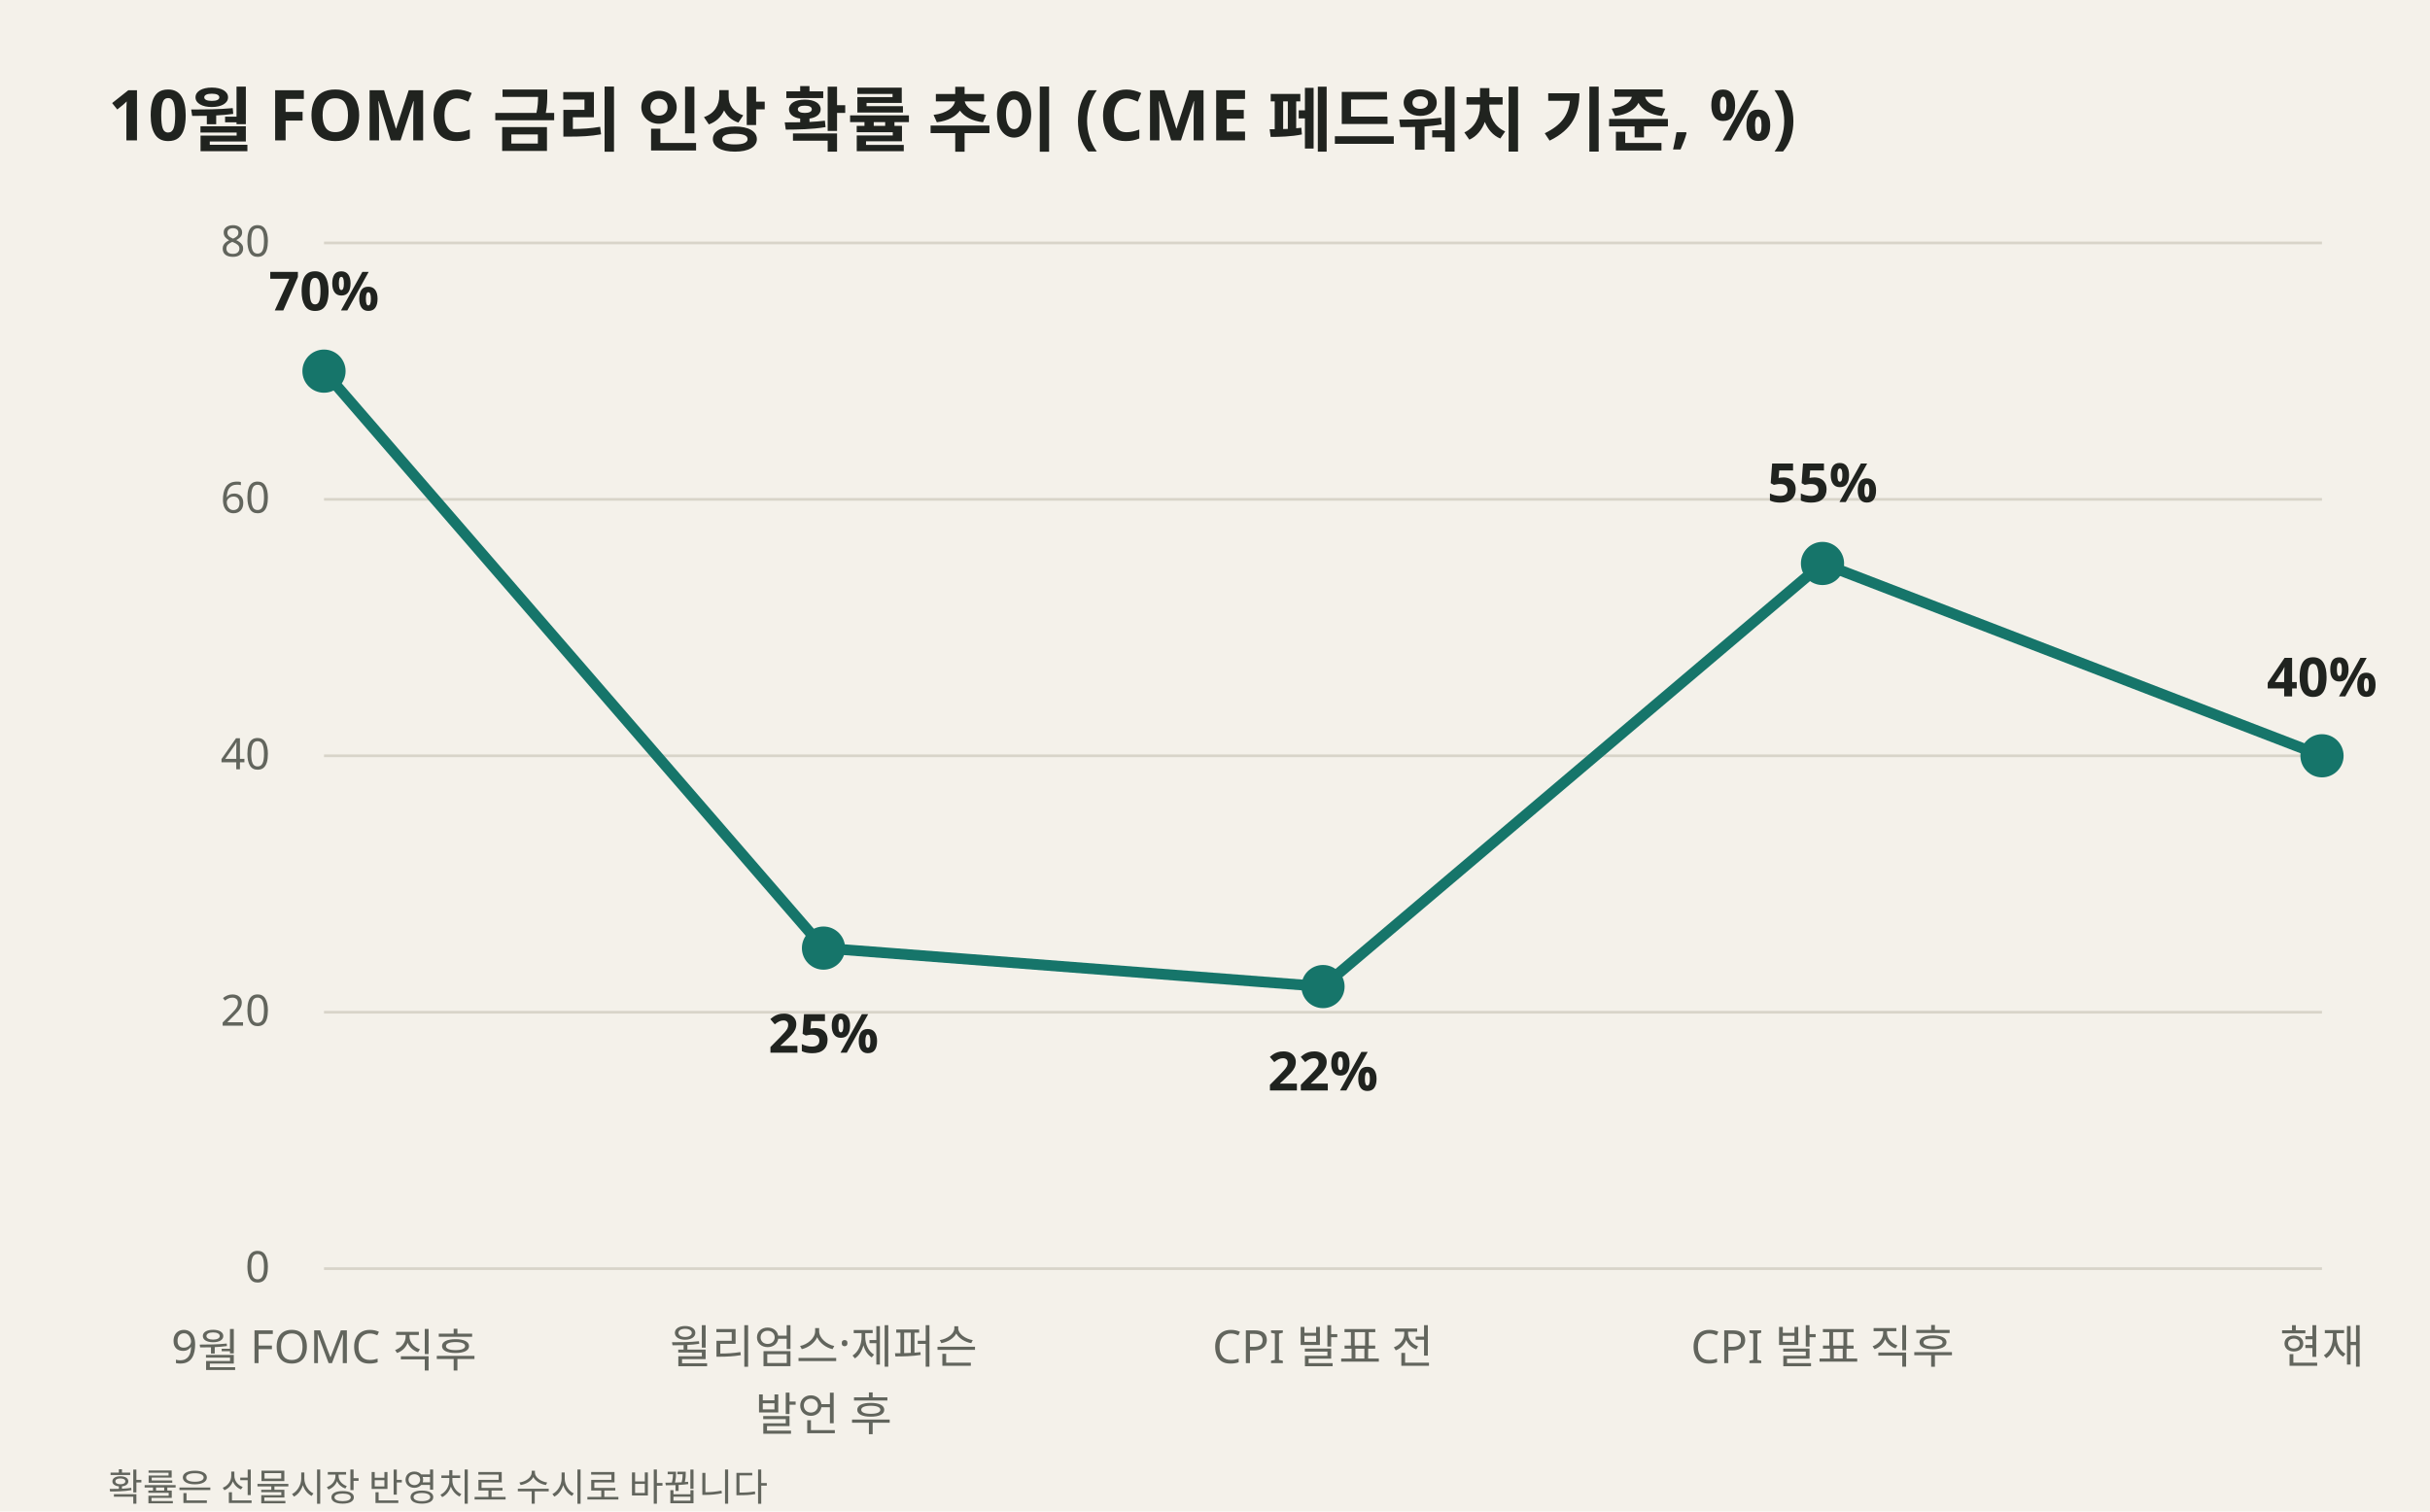
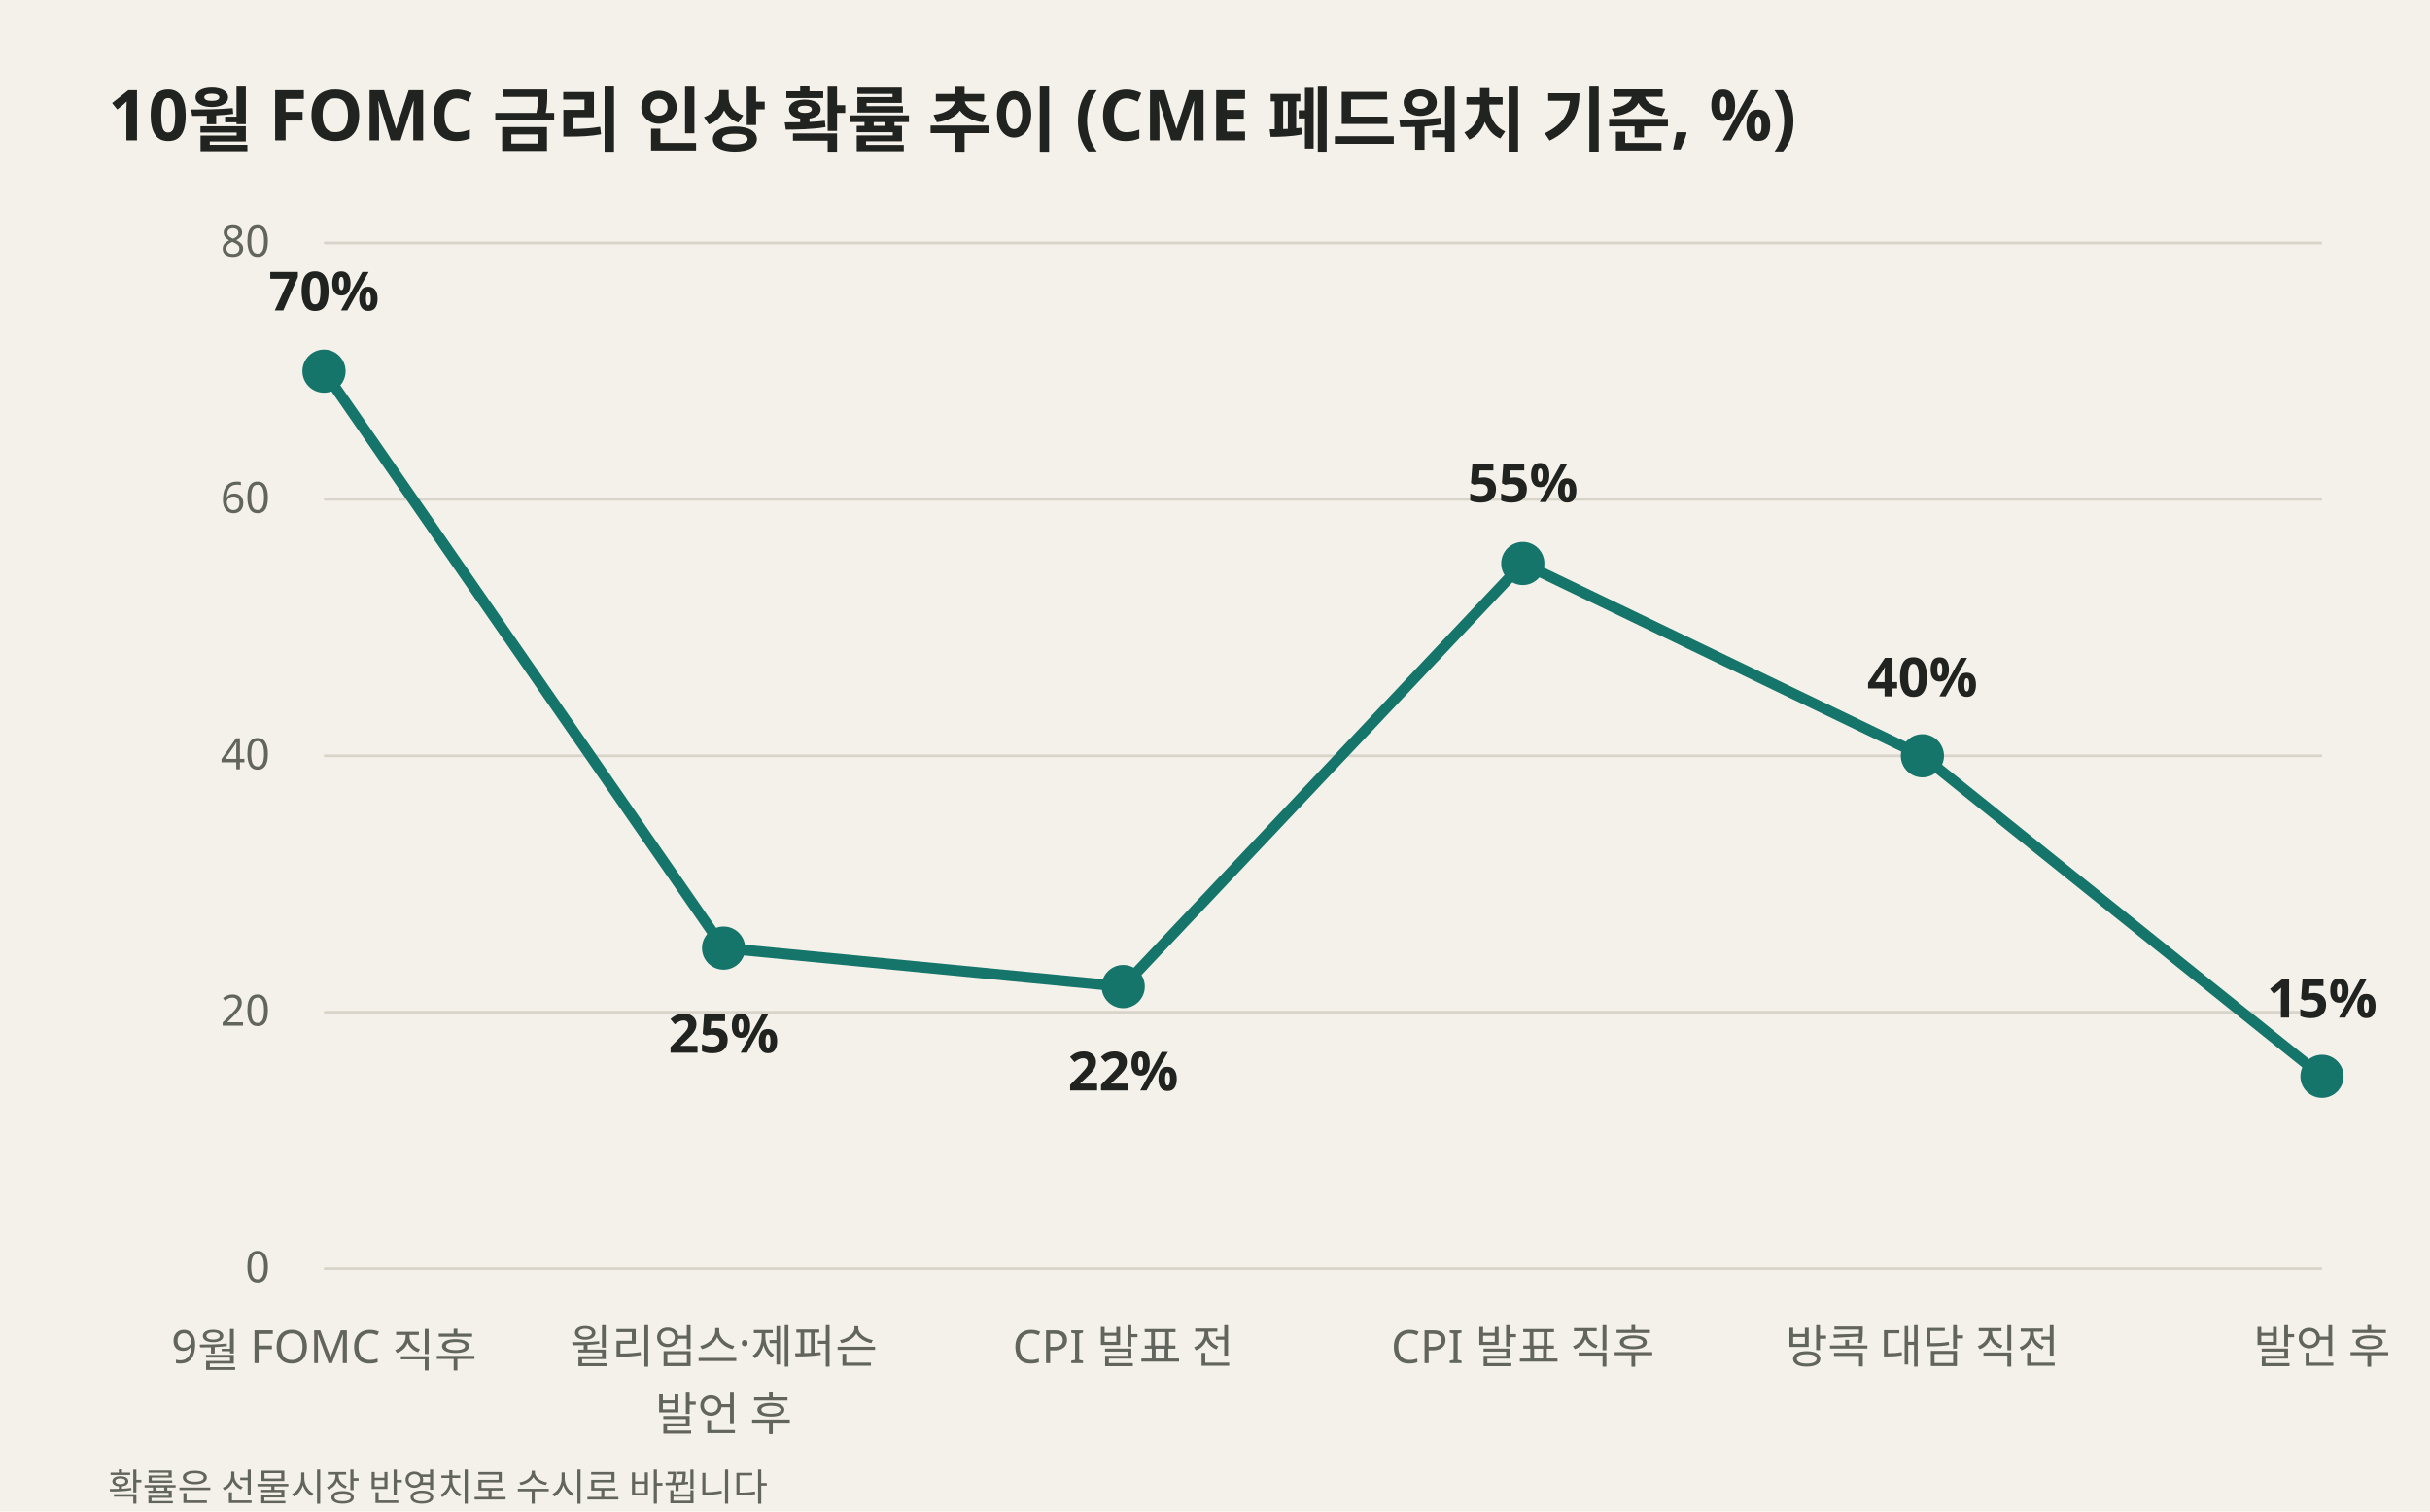
<svg xmlns="http://www.w3.org/2000/svg" viewBox="0 0 900 560" font-family="sans-serif">
  <rect x="0" y="0" width="900" height="560" fill="#f4f1ea" />
  <text x="40" y="52" font-size="26" font-weight="bold" fill="#20231f">10월 FOMC 금리 인상 확률 추이 (CME 페드워치 기준, %)</text>
  <g stroke="#d8d4c9" stroke-width="1">
    <line x1="120" y1="470" x2="860" y2="470" />
    <line x1="120" y1="375" x2="860" y2="375" />
    <line x1="120" y1="280" x2="860" y2="280" />
    <line x1="120" y1="185" x2="860" y2="185" />
    <line x1="120" y1="90" x2="860" y2="90" />
  </g>
  <g font-size="16" fill="#62655d">
    <text x="100" y="475" text-anchor="end">0</text>
    <text x="100" y="380" text-anchor="end">20</text>
    <text x="100" y="285" text-anchor="end">40</text>
    <text x="100" y="190" text-anchor="end">60</text>
    <text x="100" y="95" text-anchor="end">80</text>
  </g>
-   <polyline points="120,137.5 305,351.25 490,365.5 675,208.75 860,280" fill="none" stroke="#16756a" stroke-width="4" />
+   <polyline points="120,137.5 268,351.25 416,365.5 564,208.75 712,280 860,398.75" fill="none" stroke="#16756a" stroke-width="4" />
  <g fill="#16756a">
    <circle cx="120" cy="137.5" r="8" />
-     <circle cx="305" cy="351.25" r="8" />
-     <circle cx="490" cy="365.5" r="8" />
-     <circle cx="675" cy="208.75" r="8" />
-     <circle cx="860" cy="280" r="8" />
+     <circle cx="268" cy="351.25" r="8" />
+     <circle cx="416" cy="365.5" r="8" />
+     <circle cx="564" cy="208.75" r="8" />
+     <circle cx="712" cy="280" r="8" />
+     <circle cx="860" cy="398.75" r="8" />
  </g>
  <g font-size="20" font-weight="bold" fill="#20231f" text-anchor="middle">
    <text x="120" y="115">70%</text>
-     <text x="305" y="390">25%</text>
-     <text x="490" y="404">22%</text>
-     <text x="675" y="186">55%</text>
-     <text x="860" y="258">40%</text>
+     <text x="268" y="390">25%</text>
+     <text x="416" y="404">22%</text>
+     <text x="564" y="186">55%</text>
+     <text x="712" y="258">40%</text>
+     <text x="860" y="377">15%</text>
  </g>
  <g font-size="17" fill="#62655d" text-anchor="middle">
    <text x="120" y="505">9월 FOMC 직후</text>
-     <text x="305" y="505">윌리엄스·제퍼슨</text>
-     <text x="305" y="530">발언 후</text>
-     <text x="490" y="505">CPI 발표 전</text>
-     <text x="675" y="505">CPI 발표 직후</text>
-     <text x="860" y="505">현재</text>
+     <text x="268" y="505">윌리엄스·제퍼슨</text>
+     <text x="268" y="530">발언 후</text>
+     <text x="416" y="505">CPI 발표 전</text>
+     <text x="564" y="505">CPI 발표 직후</text>
+     <text x="712" y="505">방콕 대담 직전</text>
+     <text x="860" y="505">발언 후</text>
  </g>
  <text x="40" y="556" font-size="14" fill="#62655d">확률은 선물시장 반영치로 수시로 바뀝니다</text>
</svg>
